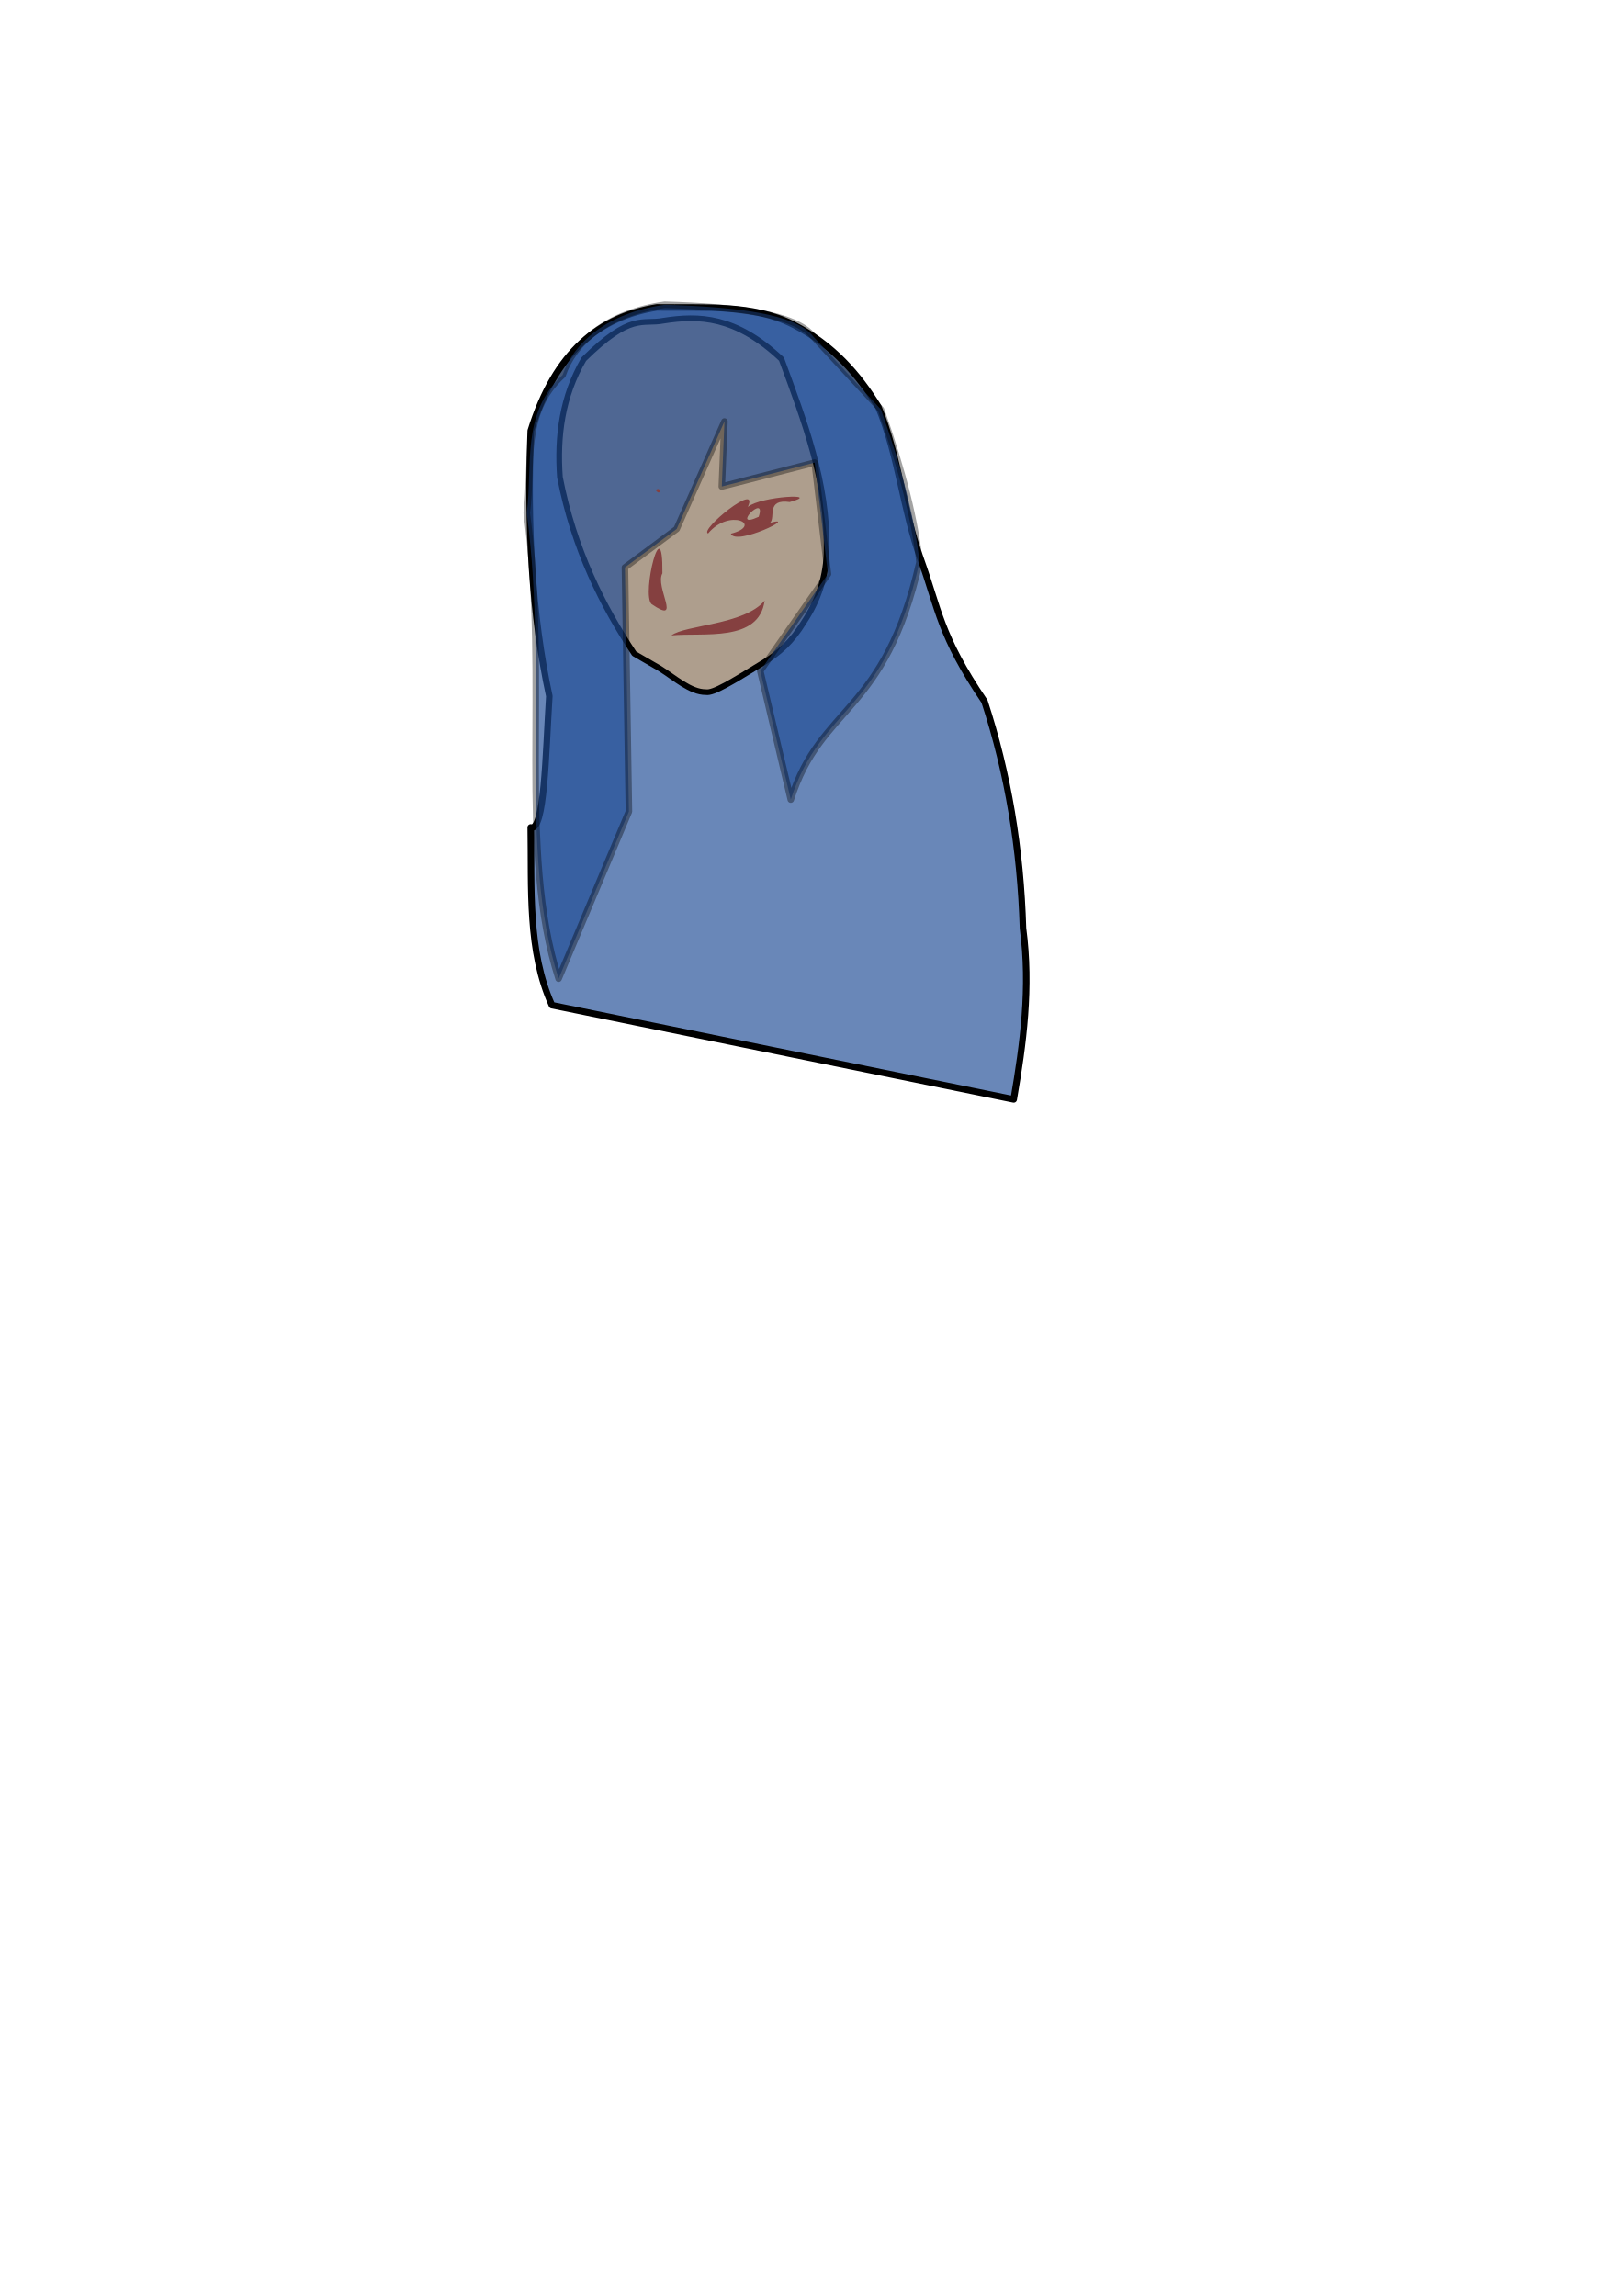
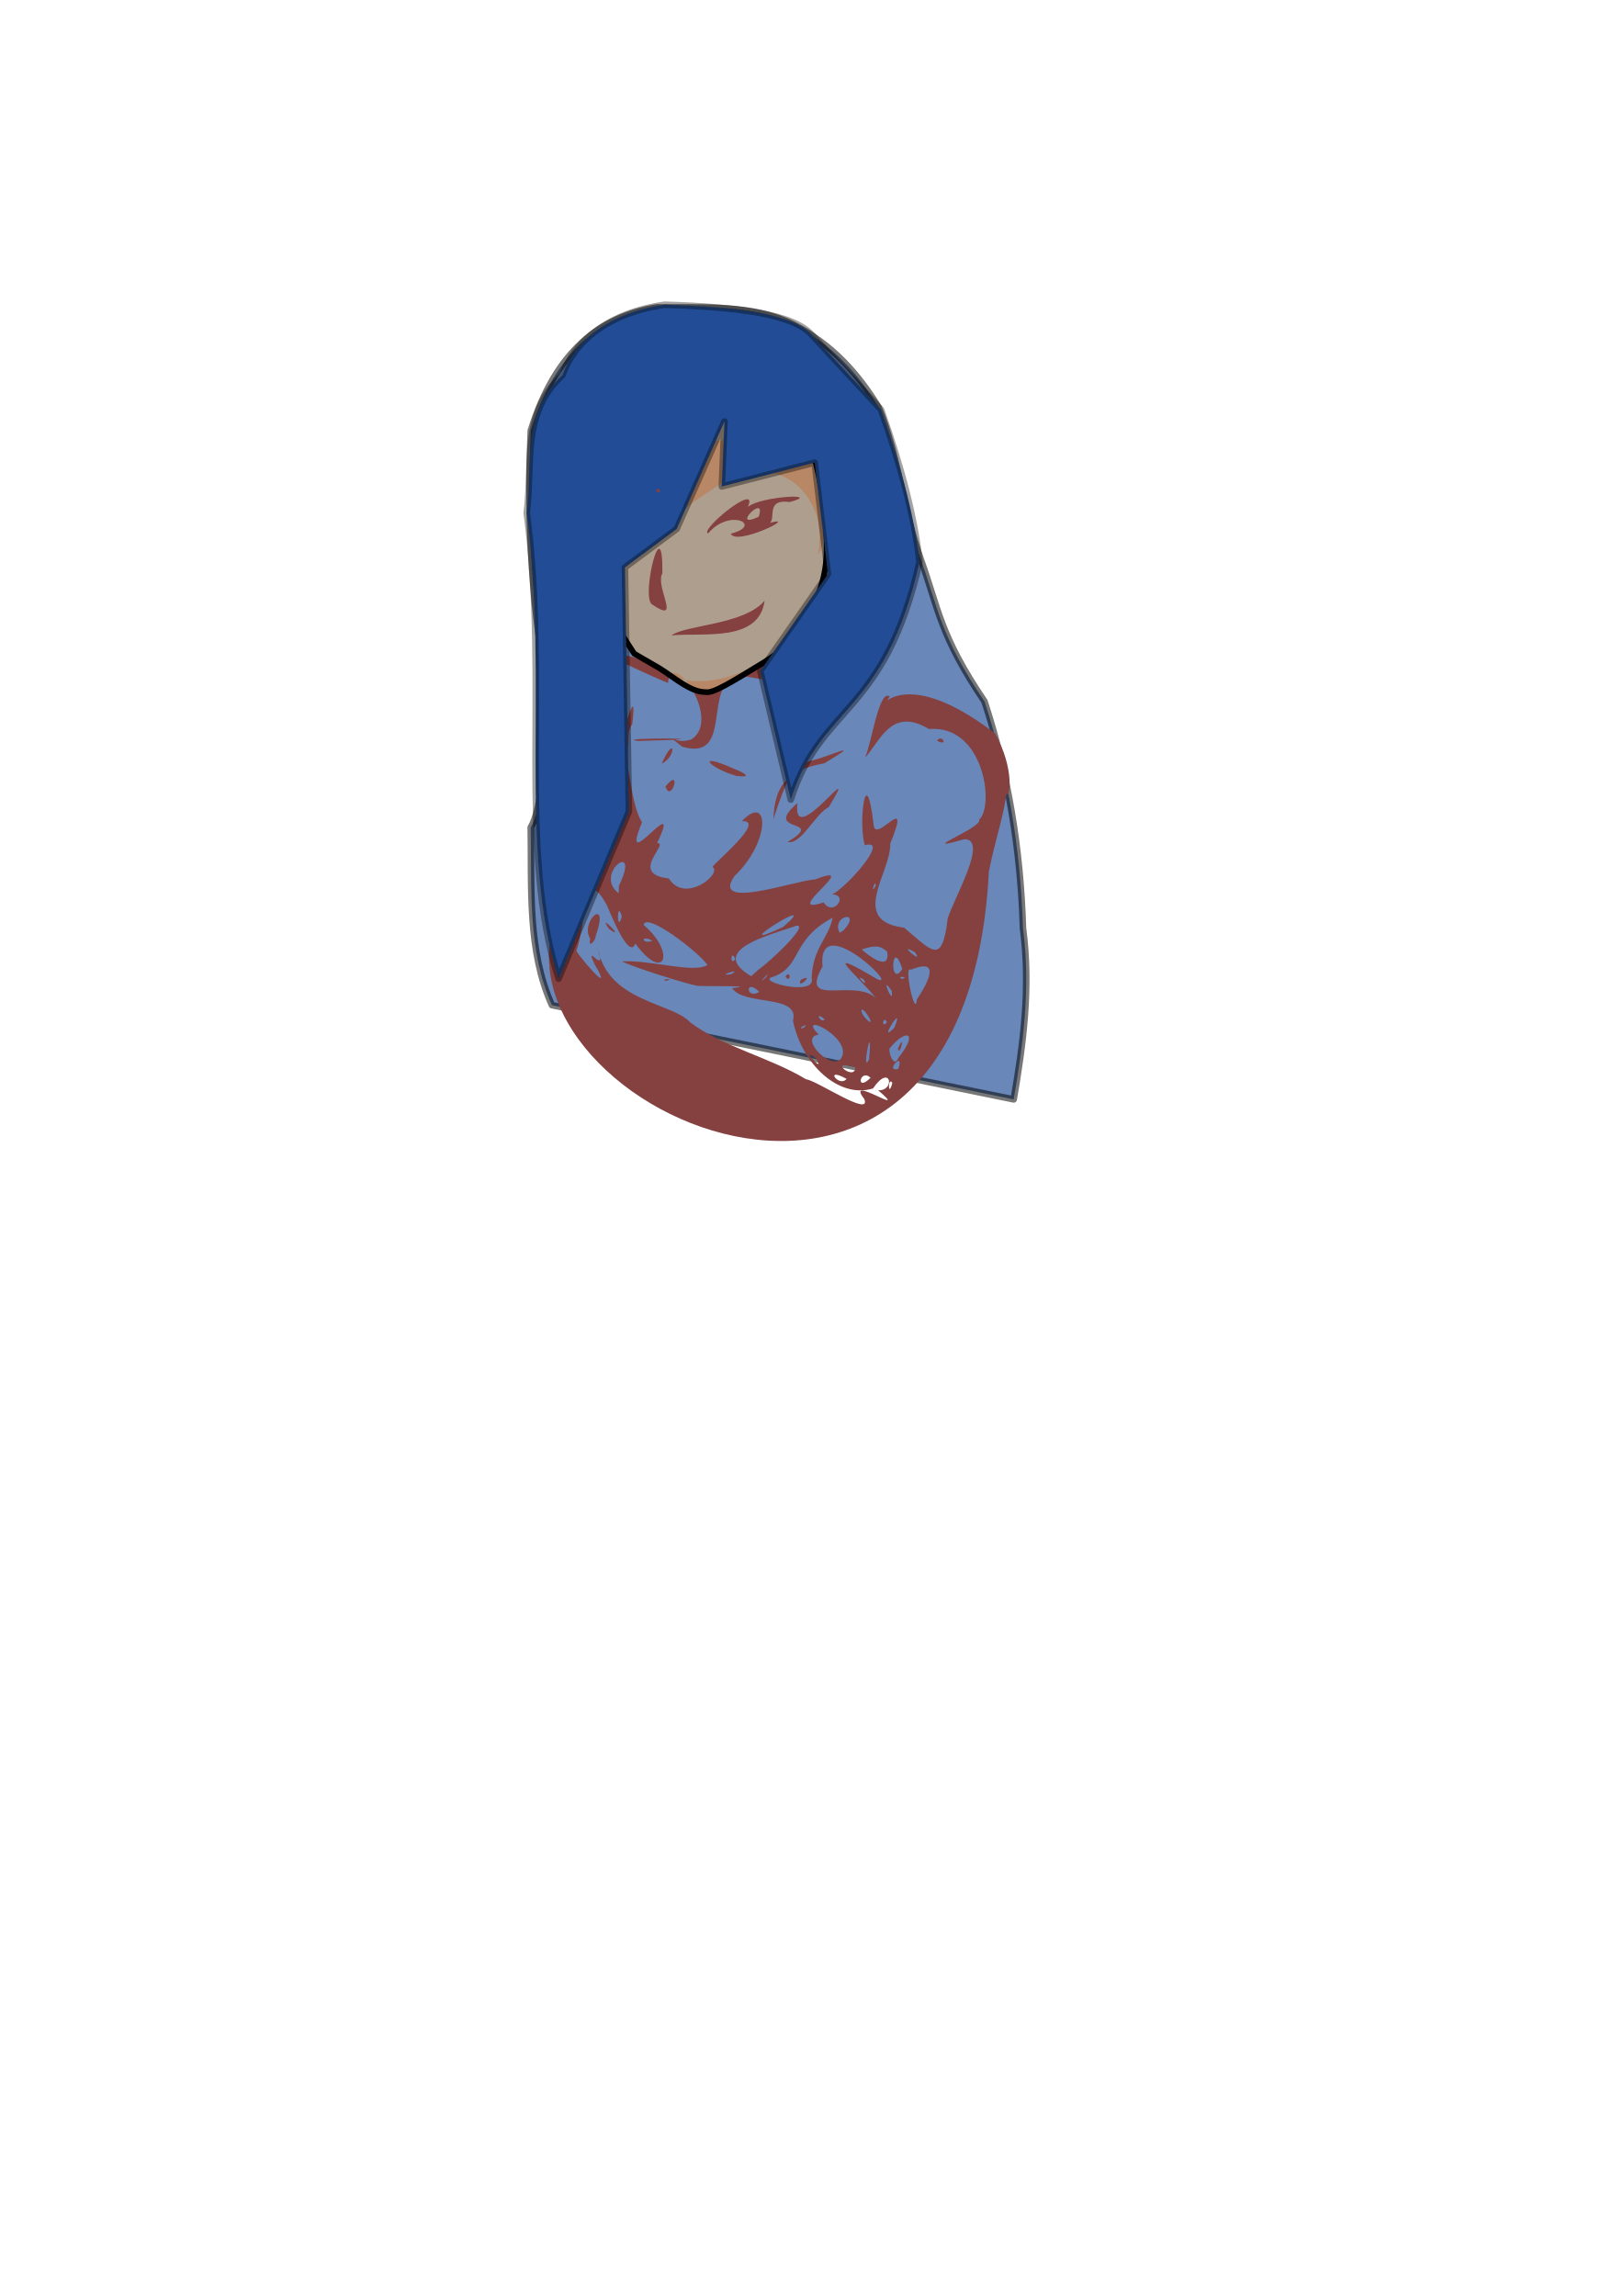
<svg xmlns="http://www.w3.org/2000/svg" width="744.094" height="1052.362" id="svg2" version="1.1">
-   <defs id="defs4" />
-   <g id="layer1" style="display:none">
-     <path style="fill:#854040;fill-opacity:1" d="m 276.736,520.878 c -12.233,-19.465 -19.591,-46.498 -19.627,-71.424 -1.19,-14.956 -1.106,-32.537 8.418,-38.879 5.197,-11.02 3.335,-17.992 8.896,-14.439 6.595,-6.37 9.984,-38.425 11.714,-20.852 9.188,3.771 -2.314,-19.098 7.207,-22.602 1.946,11.59 3.348,19.529 6.361,24.184 -11.344,27.079 19.225,-16.625 6.941,9.512 5.953,0.046 -13.477,14.168 5.35,16.28 7.41,11.811 24.652,-2.319 20.001,-5.299 1.233,-2.339 24.797,-21.504 13.467,-20.993 12.497,-13.166 15.248,21.9 -1.026,27.671 -10.977,16.587 25.523,-0.551 34.681,-0.975 22.551,-8.853 -16.746,17.231 3.812,10.554 4.299,6.788 11.727,-3.465 3.912,-3.673 6.273,-2.902 26.841,-25.875 14.975,-22.522 -3.092,-9.214 0.398,-40.496 4.032,-9.196 0.975,8.85 17.788,-16.63 7.597,8.417 0.423,13.326 -19.148,35.428 6.316,38.549 12.786,10.546 17.415,17.795 20.031,-4.26 2.915,-9.48 18.877,-36.448 7.567,-36.279 -23.935,6.864 8.802,-5.357 6.813,-8.96 7.181,-6.368 2.175,-43.66 -22.985,-41.549 -17.391,-10.465 -22.44,5.854 -29.265,13.056 3.008,-6.59 6.348,-31.567 11.29,-28.001 -1.394,9.903 21.039,12.384 12.499,3.898 13.776,4.036 35.056,10.461 18.083,-9.362 -7.903,-12.992 -13.122,-13.882 -15.378,-33.953 -2.448,-12.765 -8.137,-29.028 -12.242,-19.135 0.809,-23.897 -5.819,-46.482 -13.781,-67.1 1.069,-21.597 -45.122,-42.328 -39.913,-46.162 20.861,14.798 43.516,32.635 47.435,59.256 5.872,16.923 10.107,28.303 12.908,45.477 8.81,29.74 22.073,57.946 38.589,84.004 9.102,15.994 6.896,29.984 5.289,27.851 -3.212,13.591 2.815,12.615 -0.759,29.942 -0.556,13.379 5.923,46.823 5.882,13.702 -0.197,32.287 0.523,65.415 -6.609,97.001 -153.549,102.443 -152.284,32.209 -188.48,16.262 z m 115.381,32.589 c 10.886,3.04 9.737,-10.52 13.313,-6.856 13.658,8.523 12.363,-13.232 5.789,-3.459 -7.59,6.022 -0.315,-3.085 -0.557,-7.699 -8.076,10.541 -27.704,9.92 -29.068,21.662 -9.347,7.144 7.543,-18.574 -11.308,-3.589 -21.197,21.076 -6.331,-26.55 -19.294,-19.909 -6.827,-1.468 4.782,-17.668 -1.237,-29.773 -15.347,-17.591 -0.156,38.554 -8.81,48.722 -8.656,0.654 -20.751,0.965 -14.512,-6.849 -4.212,-3.799 -19.484,-16.643 -15.445,-8.525 1.381,3.178 6.964,6.719 12.685,17.761 1.684,9.791 3.742,-7.118 6.756,-0.637 -11.565,15.137 10.798,6.83 14.448,-1.317 11.319,25.1 42.311,0.272 47.239,0.469 z m -22.084,3.316 c 2.503,-3.104 3.711,3.012 0,0 z m -20.27,-2.846 c 3.245,-3.706 7.778,4.661 0,0 z m 2.667,-2.821 c -2.149,-4.885 4.918,5.011 0,0 z m 45,-2.092 c 3.054,-4.972 5.635,1.741 0,0 z m 15.5,-5.408 c 2.466,-3.562 1.209,3.656 0,0 z m -67.138,14.5 c -4.763,-5.374 1.279,5.335 0,0 z m -33.72,-4.001 c -4.883,-3.226 4.271,8.746 0,0 z m 87.69,1.471 c -3.163,-4.886 -8.064,2.851 0,0 z m -18.332,-0.97 c -1.209,-3.656 -2.466,3.562 0,0 z m 50.4,-10.162 c -4.358,-0.997 -4.043,5.075 0,0 z M 333.64,525.746 c -3.623,-18.283 7.283,-49.291 -20.776,-38.267 13.743,5.301 -5.07,33.001 5.109,44.813 15.064,14.376 17.07,13.976 15.667,-6.547 z m -8.209,5.811 c 2.88,-1.906 2.334,3.435 0,0 z m 44.488,10.039 c 10.446,-1.163 21.797,-12.817 6.418,-5.73 0.701,-9.384 56.33,-14.335 22.345,-12.882 -7.52,5.488 -6.032,-5.77 -13.155,-6.948 -10.676,-4.77 -28.042,-21.606 -20.354,-0.526 -0.515,4.65 -1.451,33.668 4.746,26.086 z m 0.246,-3.104 c 5.369,-2.979 -2.437,3.073 0,0 z m 0.762,-2.883 c 2.06,-7.148 6.359,4.005 0,0 z m 5.141,-8.487 c 3.996,-3.635 0.44,5.058 0,0 z m 7.934,-0.392 c 3.343,-5.207 4.086,1.829 0,0 z m 5.026,-1.957 c 2.661,-7.937 3.029,3.246 0,0 z m -13.597,-3.597 c 2.575,-5.063 1.524,3.841 0,0 z m 8,0.415 c 5.543,-2.607 3.514,2.432 0,0 z m -11.128,-3.724 c -3.345,-4.774 6.085,5.892 0,0 z m 51.715,23.358 c -0.674,-2.465 -6.901,6.594 0,0 z m -3.992,-1.762 c -3.149,-7.564 -5.78,2.476 0,0 z m 7.821,-2.202 c -6.558,-6.799 0.94,7.372 0,0 z m -2.999,-3.024 c 0.457,-9.779 -15.207,9.315 0,0 z m -3.417,-0.619 c 9.617,-3.755 -2.98,3.274 0,0 z m 16.226,-4.349 c -9.991,-38.558 -4.332,10.87 0,0 z m 12.369,0.194 c -2.998,-3.563 10.433,-16.658 8.726,-31.394 2.239,-14.222 -5.091,-61.955 -11.783,-29.952 -4.943,12.152 -12.374,56.058 0.758,49.622 -5.672,1.762 -3.861,15.366 2.299,11.724 z m -4.031,-4.552 c -1.251,-4.377 3.473,4.675 0,0 z m 2.897,-4.356 c 1.453,-16.323 6.5,0.481 0,0 z m -5.461,-5.968 c 3.904,-3.261 4.008,1.775 0,0 z m 7.543,-9.9 c 1.56,-5.611 4.86,3.55 0,0 z m -5.543,-9.069 c 7.328,-4.193 -2.479,3.939 0,0 z m 3,-26 c 2.466,-3.562 1.209,3.656 0,0 z m 1.5,-3 c 2.466,-3.562 1.209,3.656 0,0 z m 2,-3 c 2.466,-3.562 1.209,3.656 0,0 z m -167.49,62.474 c 2.27,-9.275 4.631,-35.556 -8.016,-27.027 0.331,5.658 3.007,32.115 8.016,27.027 z m -3.01,-5.533 c 2.88,-1.906 2.334,3.435 0,0 z m 29.183,3.842 c -3.551,-2.146 2.487,5.188 0,0 z m 87.317,-3.783 c -1.209,-3.656 -2.466,3.562 0,0 z m 7.229,-1.604 c -3.682,-1.134 -1.837,1.742 0,0 z m -0.399,-2.813 c -4.118,-9.854 -5.401,5.887 0,0 z m 4.67,0.417 c -2.555,-3.587 -2.555,3.587 0,0 z m -9.262,-2.25 c -10.078,-12.323 -7.122,3.296 0,0 z m -7.494,-0.472 c -6.798,-9.412 -3.636,4.225 0,0 z m -7.515,-2.882 c -3.682,-1.134 -1.837,1.742 0,0 z m -93.614,-4.146 c 10.181,-16.388 -13.903,-5.336 0,0 z m 96.385,0.75 c -18.866,-8.654 -21.827,-3.866 0,0 z m 13.621,-3.892 c -9.357,-12.024 21.832,9.223 6.32,-4.012 8.122,0.421 5.727,-12.685 -2.325,-0.821 -15.69,4.837 -32.61,-11.11 -36.674,-31.045 3.301,-12.339 -22.655,-6.669 -27.871,-14.961 13.937,-1.495 -16.789,-0.41 -16.921,-1.269 -2.856,-0.394 -27.232,-7.815 -33.554,-10.959 13.149,-0.793 32.687,5.622 39.156,1.663 -3.521,-5.548 -28.293,-24.668 -29.251,-18.372 15.071,12.864 9.518,26.734 -3.827,8.482 -2.951,8.662 -12.87,-17.541 -12.953,-17.431 -10.947,-19.965 -9.231,7.243 -13.965,20.569 -1.739,-0.487 18.484,23.609 8.378,6.58 -5.424,-11.431 5.918,6.28 1.434,-7.342 4.621,24.504 34.144,24.695 42.274,33.81 14.963,11.241 36.282,15.926 53.108,26.074 4.654,0.374 30.118,17.769 26.671,9.034 z m -31.121,-14.485 c 3.238,-4.632 3.522,-0.783 0,0 z m -60.188,-40.306 c 5.591,-0.863 -1.719,1.714 0,0 z m -34.265,-18.567 c -5.043,-8.146 9.311,-20.3 2.395,-1.163 0.294,1.612 -3.575,5.972 -2.395,1.163 z m 8.566,-4.629 c -6.002,-8.615 8.58,6.345 0,0 z m -11.735,73.379 c -3.946,-15.223 -4.584,-38.509 -10.518,-58.496 0.504,16.873 1.127,57.924 10.518,58.496 z m 83.621,2.5 c -2.555,-3.587 -2.555,3.587 0,0 z m 9,0.622 c -3.238,-4.632 -3.522,-0.783 0,0 z m 9.25,-2.843 c -9.726,-7.893 1.86,6.548 0,0 z m 39.735,-3.03 c -2.028,-3.471 -2.139,7.679 0,0 z m -78.302,0.062 c -1.715,-1.719 0.863,5.591 0,0 z m 30.871,0.1 c -5.039,-9.721 -39.9,-15.009 -13.119,-5.702 3.153,2.64 8.684,9.165 13.119,5.702 z m 26.446,-2.02 c -10.675,-5.932 -3.461,4.214 0,0 z m 11,-0.51 c -4.903,-4.597 -7.058,7.031 0,-3e-5 z m -112,-0.865 c -14.615,-11.377 -16.221,4.5 0,0 z m 105.019,-3.995 c -13.452,-4.121 0.047,6.923 0,0 z m 19.656,0.819 c 3.22,-8.971 -6.669,1.668 0,0 z m -75.136,-1.279 c -11.061,-9.136 -6.703,1.259 0,0 z m 37.465,-3.559 c -8.792,-6.614 4.975,8.168 0,0 z m 11.789,-0.504 c 4.68,-9.408 -21.28,-21.535 -10.556,-10.399 -9.734,1.198 6.6,17.703 10.556,10.399 z m 12.475,1.084 c 2.086,-21.239 -3.804,7.487 0,0 z m 13.501,-0.834 c 9.524,-12.094 3.316,-13.351 -3.759,-4.645 -1.461,0.497 1.526,10.227 3.759,4.645 z m -0.226,-4.181 c 3.727,-8.441 0.801,4.104 0,0 z m -145.543,3.931 c -2.555,-3.587 -2.555,3.587 0,0 z m 14,-0.441 c -2.334,-3.435 -2.88,1.906 0,0 z m 179.385,-13.592 c 3.264,-19.907 4.554,-49.217 -2.447,-64.688 -3.582,13.991 2.344,17.77 -5.537,24.473 -9.869,11.785 10.519,57.49 6.828,47.715 l 0.551,-3.407 0.606,-4.093 z m -180.719,8.783 c -7.904,-6.612 25.098,-4.71 24.074,-6.204 -12.864,-0.421 -27.374,-5.521 -33.728,-14.796 4.414,4.176 -0.418,26.699 9.654,21 z m -22.765,-16.877 c -4.69,-35.395 0.614,27.417 0.426,4.451 z m 153.979,8.552 c 5.446,-13.231 -8.488,8.889 0,0 z m -40.353,-1.232 c -4.35,1.188 -1.933,2.83 0,0 z m -78.526,-0.68 c -8.589,-11.567 -23.254,-3.465 0,0 z m 115.5,-0.513 c -1.517,-3.809 -3.054,3.166 0,0 z m -7.5,-0.944 c -4.613,-8.925 -6.424,-3.831 -0.25,0.926 z m -107.5,-1.056 c -3.588,-3.807 -1.242,3.942 0,0 z m 86.5,0.607 c -4.95,-4.333 -2.046,2.183 0,0 z m -90,-2.072 c -6.091,-5.082 -4.474,0.766 0,0 z m 116.02,-4.011 c -5.53,-9.746 -30.831,-29.241 -5.167,-14.196 19.865,12.602 -24.703,-32.303 -21.852,-3.954 -12.195,21.317 19.976,1.864 27.019,18.15 z m 16.192,-3.024 c 6.112,-9.192 10.435,-19.108 -2.786,-13.619 -3.451,-2.888 2.075,22.96 2.786,13.619 z m -11.556,-3.992 c -5.99,-8.778 1.434,8.335 0,0 z m -60.656,0.497 c -6.611,-6.678 -6.266,3.9 0,0 z m 24.003,-6.255 c 0.492,-14.004 7.777,-18.254 9.634,-27.75 -19.791,10.513 -13.575,22.835 -28.214,27.394 -5.571,2.229 20.85,8.642 18.579,0.356 z m -5.012,0.761 c 7.201,-3.612 -2.188,5.093 0,0 z m -6.991,-1.511 c 2.555,-3.587 2.555,3.587 0,0 z m 35.98,1.476 c -5.339,-3.728 2.36,4.664 0,0 z m -44.852,-1.226 c 3.089,-4.502 -5.581,5.323 0,0 z m -89.015,-2.538 c -3.735,-1.399 2.888,6.988 0,0 z m 85.266,-0.713 c 6.055,-4.265 23.216,-20.515 17.859,-20.381 -12.29,4.367 -41.38,11.194 -20.924,23.206 l 3.064,-2.825 z m 67.351,3.396 c -3.682,-1.134 -1.837,1.742 0,0 z m -79.729,-1.455 c 6.226,-3.324 -7.634,1.047 0,2e-5 z m 78.557,-2.443 c -5.005,-15.672 -6.121,9.732 0,0 z m -6.956,-7.998 c -2.827,-2.161 -4.433,-3.4 -11.659,-0.935 2.719,2.551 13.283,10.753 11.659,0.935 z m -69.601,3.559 c -1.973,-5.358 -2.658,3.538 0,0 z m -75,-1.625 c -3.41,-8.68 6.563,-15.89 -4.255,-13.568 -4.479,-6.901 -1.108,15.712 4.255,13.568 z m 157.25,-1.629 c -9.099,-5.299 4.906,6.639 0,0 z m -82.7,-7.31 c 8.104,-2.737 39.551,-19.739 12.262,-9.987 -6.107,4.964 -25.724,0.872 -19.085,15.361 1.742,-2.356 2.668,-6.697 6.824,-5.373 z m -7.151,-2.229 c 16.889,-7.394 5.278,2.145 0,0 z m -30.4,4.35 c -5.277,-3.08 -5.288,1.716 0,0 z m 114.5,-0.617 c -1.209,-3.656 -2.466,3.562 0,0 z m -89.514,-2.25 c -0.033,-9.763 -32.028,-14.858 -10.153,-4.748 2.325,-2.3 8.974,9.606 10.153,4.748 z m 34.951,-3.5 c 19.871,-17.243 -29.618,13.975 0,0 z m 45.062,3.371 c -8.538,-13.337 -16.412,-3.338 0,0 z m -17.318,-1.87 c 8.68,-9.642 -6.033,-6.741 -1.811,1.2 z m -101.682,-6.25 c -2.364,-8.661 -2.364,8.661 0,0 z m -19.015,-1.583 c -4.417,-2.528 -0.97,6.454 0,0 z m 189.011,-3.629 c -2.677,-4.383 2.34,10.033 0,0 z m -134.995,0.928 c -8.181,-7.195 -7.571,0.577 0,0 z m -54,-2.216 c -2.555,-3.587 -2.555,3.587 0,0 z m 0,-3.182 c -0.328,-13.471 -7.949,10.24 0,0 z m 44,0.68 c -16.364,-15.326 -20.937,-3.545 0,0 z m 15,-1.998 c 7.384,-15.192 -6.642,4.243 0,0 z m 66.516,-1.572 c -1.398,-12.224 -6.585,9.567 0,0 z m -107.863,-1.509 c 10.59,-21.796 -12.058,-5.707 -0.07,3.407 l 0.07,-3.407 z m 117.729,0.029 c 0.083,-4.209 -2.967,4.986 0,0 z m -135.382,-3.448 c -2.466,-3.562 -1.209,3.656 0,0 z m 8.308,-1.047 c 8.549,-16.379 -11.725,7.199 0,0 z m 16.074,-3.505 c 0.083,-4.209 -2.967,4.986 0,0 z m 50.981,-5.698 c 12.36,-17.933 -4.626,-0.798 0,0 z m -51.073,-1.75 c -0.709,-6.96 -2.282,6.964 0,0 z m 6.502,-1.25 c -1.13,-4.899 -5.37,2.512 0,0 z m -18.292,-5.75 c -1.209,-3.656 -2.466,3.562 0,0 z m 12.43,-5.309 c -4.686,0.324 0.211,8.087 0,0 z m 163.47,-36.092 c -9.279,-11.743 -7.953,2.865 0,0 z m -8.966,-5.486 c -13.865,-4.821 -1.915,3.887 0,0 z m 4.567,-2.657 c -2.444,-4.287 -3.827,0.945 0,0 z m -4.5,-2.456 c 1.667,-3.736 -1.812,-0.975 0,0 z m -16,-3 c -7.622,-3.941 -2.483,3.933 0,0 z m -21,-7 c -1.242,-3.942 -3.588,3.807 0,0 z m 59.064,174.707 c 3.504,-4.564 -1.266,4.161 0,0 z m 4.436,-7.707 c 2.466,-3.562 1.209,3.656 0,0 z M 250.867,457.925 c -11.623,-25.828 -4.754,-55.377 -10.686,-82.626 -1.045,-23.338 5.394,17.526 5.938,-9.987 3.585,-23.374 3.548,-40.304 1.225,-61.671 -3.184,-12.419 -3.56,-27.88 1.843,-8.209 0.1,-15.821 -8.752,-29.534 -5.927,-42.21 1.218,-17.588 -4.381,-32.887 0.69,-40.733 -7.23,-7.431 4.063,-9.176 0.457,-12.011 2.439,-0.202 8.752,-23.701 9.127,-13.12 -8.802,6.806 -1.684,26.534 -0.364,4.612 1.556,-1.729 -2.892,32.141 7.45,42.202 1.283,14.953 8.545,31.512 16.735,40.195 2.721,-6.53 10.746,27.009 25.075,28.709 17.815,15.83 26.834,12.636 44,-1.287 13.203,-6.295 10.111,-7.782 22.572,-18.891 -7.411,4.4 12.068,-20.467 6.018,-29.448 12.599,-3.953 -6.157,9.588 5.453,3.237 -5.305,18.637 4.838,4.728 5.078,7.356 -4.302,7.849 10.428,-8.906 2.079,6.775 -4.901,10.309 -4.164,24.781 -5.7,27.8 -3.128,6.416 -0.473,-18.321 -7.303,-1.631 -4.145,12.569 -6.857,10.79 3.594,8.881 -3.672,8.728 -11.086,7.644 -21.648,25.712 -8.434,-6.476 17.932,-20.925 4.049,-24.789 12.175,-17.617 -13.695,16.476 -16.951,11.797 0.347,-6.257 19.008,-20.65 1.663,-8.969 -19.249,1.549 -2.567,39.76 -27.172,32.666 -11.008,-9.135 -3.723,0.112 4.488,-3.583 13.664,-9.663 -5.035,-24.5 -6.195,-8.023 6.675,-19.33 -30.507,-24.472 -37.164,-43.236 5.885,-10.668 -15.153,-23.343 -6.754,-1.846 -0.363,8.283 -8.781,-38.9 -12.769,-19.748 -3.855,-8.19 -9.947,-38.318 -5.574,-32.075 2.618,24.43 4.729,-20.434 -3.314,-3.506 0.527,-32.132 -4.587,16.693 -3.569,24.327 -1.853,-12.851 2.466,45.022 7.778,36.399 -2.684,-12.064 -5.004,-55.068 -0.071,-26.02 -0.124,16.64 3.336,37.679 7.646,50.52 -0.13,13.208 11.561,55.381 5.554,21.127 7.094,-2.045 5.711,19.59 4.132,26.544 3.27,13.794 -15.054,33.369 -13.237,5.704 -4.541,-12.262 -3.604,-29.105 0.074,-7.537 8.993,33.811 7.667,-28.775 2.178,-40.283 -1.886,-11.001 -10.356,-39.052 -6.625,-11.421 -0.058,13.155 9.358,27.772 5.353,30.361 -3.914,-15.113 -9.465,-28.115 -8.367,-4.353 0.212,30.392 -8.938,61.375 1.215,90.867 -1.31,22.854 -9.869,-39.499 -7.271,-3.516 -1.172,10.119 10.807,46.136 6.31,38.327 l -1.113,-3.387 1e-5,1.5e-4 z m -3.522,-71.809 c -1.486,-8.318 -2.551,16.503 0,0 z m 18.781,-5.776 c -0.223,-5.615 -3.18,9.475 0,0 z m 1.796,-8.755 c 0.716,-9.096 -4.569,15.256 0,0 z m 1.176,-7.425 c -1.492,-3.65 -0.753,4.495 0,0 z m 0.333,-2.985 c -2.334,-3.435 -2.88,1.906 0,0 z m 61.682,-39.137 c -10.515,-12.871 -1.292,14.414 0,0 z m -27.659,-14.447 c -29.821,-23.614 15.51,16.126 0,0 z m 55.507,-6.778 c -5.602,1.258 -3.851,6.947 0,0 z m 4.47,-3.673 c -2.332,-3.606 -5.492,6.186 0,0 z m -2,-3.524 c -2.555,-3.587 -2.555,3.587 0,0 z m 6.5,-5 c -1.209,-3.656 -2.466,3.562 0,0 z m 8.183,-10.188 c -1.715,-1.719 0.863,5.591 0,0 z m 1.317,-3.435 c -1.754,-3.789 -4.449,5.885 0,0 z m 4.479,-2.619 c 0.82,-5.714 -6.833,2.5 0,0 z m -4.494,-5.068 c -4.708,-0.743 -0.036,7.075 0,0 z M 258.035,243.887 c -4.889,-0.024 2.725,5.175 0,0 z m -13.72,-17.521 c -2.781,-7.494 -1.565,11.008 0,0 z m 11.116,-4.75 c -2.466,-3.562 -1.209,3.656 0,0 z m -7.206,-6.644 c -1.633,-4.027 -0.859,9.61 0,0 z m 0.956,-6.874 c -1.405,-9.914 -2.128,8.996 0,0 z m -14.75,196.459 c 2.88,-1.906 2.334,3.435 0,0 z m 235.5,-1.941 c -3.691,-6.444 6.872,6.729 0,0 z m -206.833,0.333 c -2.398,-6.626 3.603,0.415 0,0 z m -29.588,-1.917 c 0.643,-3.854 1.014,4.552 0,0 z m 29.621,-3.756 c 2.135,-10.373 2.989,2.625 0,0 z m -29.96,-7.41 c 4.29,-19.832 -0.235,16.016 0,0 z m 31.455,-0.75 c 0.45,-5.703 0.969,6.175 0,0 z m 6.07,-3.432 c -4.839,-8.448 9.772,7.096 0,0 z m 40.748,-0.039 c -2.138,-3.346 7.07,3.077 0,0 z m 54.987,0.264 c 18.475,-11.255 -12.256,-3.518 4.5,-17.793 -2.909,22.681 30.424,-24.856 14.345,1.812 -6.063,2.86 -12.704,17.507 -18.845,15.982 z m -53.517,-4.319 c 1.892,-8.61 1.65,6.098 0,0 z m 106.745,0.065 c -5.826,-7.961 8.002,6.72 0,0 z m -147.228,-3.098 c 2.88,-1.906 2.334,3.435 0,0 z m 39.708,-2.623 c 4.487,-2.534 5.932,4.849 0,0 z m -77.839,-0.66 c 3.126,-8.271 1.286,5.68 0,0 z m 125.634,0.092 c -4.879,-23.996 14.348,-41.833 26.799,-60.424 13.979,-17.531 18.812,-38.082 21.697,-55.81 2.209,5.562 -12.115,52.829 -1.025,28.983 -3.38,20.088 -22.331,38.098 -33.369,50.165 -23.867,28.082 40.73,-7.518 9.219,11.579 -17.85,3.093 -22.858,11.277 -23.322,25.506 z m 15.304,-43.276 c -2.83,1.933 -1.188,4.35 0,0 z m 17.193,-18.164 c 9.235,-9.669 10.887,-28.149 1.666,-6.87 -2.351,2.454 -8.591,15.409 -1.666,6.87 z m -120.436,59.984 c -1.251,-4.377 3.473,4.675 0,0 z m 192.01,0.374 c 5.297,-4.691 1.057,4.504 0,0 z m -153.004,-1.553 c 2.135,-9.471 3.323,4.032 0,0 z m 109.509,-0.697 c 0.643,-3.854 1.014,4.552 0,0 z m -184.806,-3.44 c 0.95,-8.037 1.782,5.537 0,0 z m 84.806,-3.56 c 0.643,-3.854 1.014,4.552 0,0 z m -36.574,-0.409 c -0.014,-8.522 2.903,2.109 0,0 z m 26.995,-0.008 c 2.466,-3.562 1.209,3.656 0,0 z m 4.01,-1.413 c 3.424,-12.089 1.777,7.26 0,0 z m -77.01,-0.587 c 1.242,-3.942 3.588,3.807 0,0 z m 157.5,0.059 c 1.973,-5.358 2.658,3.538 0,0 z m -96.387,-1.242 c 3.935,-1.311 0.897,2.621 0,0 z m 11.387,-0.934 c 7.859,-9.735 2.662,8.068 0,0 z m 10.516,0.142 c 0.586,-5.397 5.709,3.386 0,0 z m 81.13,-0.506 c -6.513,-0.694 -5.003,-18.043 -8.504,-31.285 7.297,-3.844 12.777,-39.54 7.142,-8.902 -6.349,13.221 3.975,33.456 1.362,40.186 z m -163.903,-0.775 c -2.651,-16.688 4.529,5.091 0,0 z m 104.77,-3.722 c -12.969,-3.789 -18.922,-11.269 -1.214,-3.314 5.221,2.013 8.702,4.255 1.214,3.314 z m -104.907,-4.604 c -0.555,-19.052 5.183,3.126 0,0 z m 55.345,0.531 c -5.847,-10.384 7.374,1.837 0,0 z m -16.301,-0.705 c -4.758,-6.722 5.742,-10.314 0,0 z m 31.621,-0.85 c 6.126,-13.959 6.912,-3.167 0,0 z m -23.826,-1.482 c 0.33,-7.372 3.402,3.563 0,0 z m 76.554,0.146 c 2.144,-5.364 1.44,3.46 0,0 z m -58,-1.059 c 7.184,-3.032 -2.928,3.418 0,0 z m -14.967,-3.167 c 1.075,-2.748 9.442,-35.191 6.784,-12.669 -4.077,5.557 1.493,13.644 -6.784,12.669 z m 10.967,0.285 c 1.65,-4.669 3.471,1.724 0,0 z m 63,-0.445 c 2.451,-10.063 9.208,-25.869 6.75,-11.048 -4.214,-1.323 -3.087,15.649 -6.75,11.048 z m 4.079,-3.257 c 0.643,-3.854 1.014,4.552 0,0 z m -60.079,-0.235 c 2.724,-5.274 5.663,1.703 0,0 z m -8.488,-1.161 c -13.578,-1.756 20.909,-2.501 0,0 z m 136.885,-0.187 c 2.574,-3.241 5.327,3.074 0,0 z m 32.603,0.226 c 1.973,-5.358 2.658,3.538 0,0 z m -189.5,-2.059 c 2.466,-3.562 1.209,3.656 0,0 z m 80.04,0.064 c 0.858,-8.236 5.952,1.036 0,0 z m -38.524,-0.814 c 2.454,-6.752 2.953,1.82 0,0 z m 145.541,-2.473 c -16.578,-11.393 13.959,2.913 0,0 z m -186.057,0.223 c 2.466,-3.562 1.209,3.656 0,0 z m -8.5,-1 c -0.793,-11.469 6.994,-23.881 3.175,-3 2.178,3.261 -1.75,4.896 -3.175,3 z m 11,-0.393 c 3.904,-3.261 4.008,1.775 0,0 z m -2.5,-1.607 c 2.466,-3.562 1.209,3.656 0,0 z m 82.5,0.111 c 6.421,-13.598 3.624,3.78 0,0 z m -80.108,-4.025 c -7.008,-6.167 9.431,3.529 0,0 z m -14.323,-4.248 c -4.698,-11.982 7.727,11.436 0,0 z m 12.919,-2.674 c 5.501,-16.129 1.259,7.948 0,0 z m 90.291,0.098 c 2.763,-12.4 4.37,6.668 0,0 z m -75.779,-2.261 c 0.709,-6.96 2.282,6.964 0,0 z m 83.591,-0.853 c 1.367,-8.671 3.48,2.041 0,0 z m -103.966,-1.945 c 0.066,-7.21 3.228,2.122 0,0 z m 80.918,-0.133 c -0.216,-7.184 6.29,5.573 0,0 z m -85.543,-1.628 c 1.381,-6.11 2.42,8.112 0,0 z m 10.564,-0.148 c -1.251,-4.377 3.473,4.675 0,0 z m 136.436,0.707 c 2.466,-3.562 1.209,3.656 0,0 z m -1.571,-2.863 c 10.296,-10.064 -4.301,8.937 -0.152,0.294 l 0.152,-0.294 z m -56.167,1.23 c 5.245,-6.952 -0.121,2.426 0,0 z m -79.755,-3.404 c -11.095,-0.163 9.357,-12.513 0.062,1.338 l -0.062,-1.338 z M 382.446,306.925 c 0.902,-6.477 3.884,-0.071 0,0 z m 38.298,-2.125 c -2.14,-5.506 7.13,0.22 0,0 z m -43.063,-0.846 c -4.141,-5.288 4.979,1.682 0,0 z m 6.75,-1.716 c 4.67,-13.113 6.215,-4.206 0,0 z m -105.5,-3.622 c 2.466,-3.562 1.209,3.656 0,0 z m -6.939,-2.917 c 2.206,-6.352 4.196,2.882 0,0 z m 35.685,-4.462 c 6.457,-4.878 33.419,-4.783 42.742,-15.948 -2.615,19.326 -28.269,14.521 -42.742,15.948 z m 84.185,-6.733 c 3.897,-6.313 0.806,-24.454 9.011,-23.82 -5.022,-1.038 1.07,22.612 -9.011,23.82 z m -148.431,-5.806 c -2.784,-20.042 4.158,13.257 0,0 z m 165.079,2.335 c 0.643,-3.854 1.014,4.552 0,0 z M 298.575,276.866 c -4.719,-4.536 5.305,-44.353 4.984,-14.075 -3.589,6.183 9.362,23.949 -4.984,14.075 z m -33.424,-3.582 c -2.379,-10.714 3.483,5.082 0,0 z m 19.946,-0.335 c -3.071,-5.001 3.958,1.02 0,0 z m 103.942,-0.157 c 0.71,-5.148 3.281,1.248 0,0 z m -105.064,-5.034 c -1.197,-17.845 6.726,-7.524 0.707,2.226 l -0.484,-1.525 -0.222,-0.701 z m -7.295,0.196 c -5.165,-11.246 4.418,0.333 0,0 z m 3.75,-3.338 c 2.466,-3.562 1.209,3.656 0,0 z m -1,-3.059 c -3.591,-13.715 1.33,-31.551 0.631,-5.341 -0.263,-0.847 0.13,9.769 -0.631,5.341 z m 7.5,-5.941 c 1.209,-3.656 2.466,3.562 0,0 z m 109,0 c 1.209,-3.656 2.466,3.562 0,0 z m -6.5,-2 c 2.466,-3.562 1.209,3.656 0,0 z m -13.436,-1.897 c 5.665,-24.124 -11.343,-45.857 -38.576,-31.177 -12.243,8.488 -18.761,11.445 -29.255,23.845 8.072,-18.405 21.398,-31.794 22.7,-52.052 9.59,-6.107 -18.094,42.907 6.987,25.777 16.407,-3.464 36.045,-9.56 33.444,-8.259 8.295,12.461 10.161,37.089 4.7,41.866 z m -123.485,-2.686 c 0.643,-3.854 1.014,4.552 0,0 z m 15.367,0.496 c 0.33,-7.372 3.402,3.563 0,0 z m 127.221,-2.58 c -3.071,-5.001 3.958,1.02 0,0 z m -60.167,-2.333 c 15.184,-3.901 -0.546,-11.989 -10.433,-0.115 -4.201,-1.482 23.722,-24.185 18.212,-12.157 5.905,-4.979 34.805,-6.439 19.197,-2.236 -10.927,-1.548 -6.402,7.037 -8.977,9.508 13.725,-3.655 -15.759,10.847 -18,5 z m 12.75,-7.75 c 3.892,-11.475 -13.57,6.29 0,0 z m -59.171,4.167 c 0.643,-3.854 1.014,4.552 0,0 z m -20.412,-2.083 c -4.463,-9.14 4.985,1.081 0,0 z m 21.333,-1.333 c -3.694,-4.552 6.034,2.167 0,0 z m -10.771,-2.5 c 2.071,-8.68 1.441,8.677 0,0 z m 13.487,-2.525 c -4.771,-6.285 5.879,-6.651 0,0 z m -25.672,-0.725 c 3.292,-17.578 3.765,4.941 0,0 z m 12.641,-1 c -2.092,-16.265 4.915,-10.791 0,0 z m 111.981,-1.917 c -3.071,-5.001 3.958,1.02 0,0 z m -90.667,-4.392 c 2.88,-1.906 2.334,3.435 0,0 z m -7.5,-2.941 c 1.209,-3.656 2.466,3.562 0,0 z m 2.5,-2 c 2.466,-3.562 1.209,3.656 0,0 z m 120.507,-1.989 c 0.746,-2.339 4.232,3.667 0,0 z m -136.061,-1.099 c 0.33,-7.372 3.402,3.563 0,0 z m -38.446,-2.472 c 1.524,-3.841 2.575,5.063 0,0 z m 56.082,-2.132 c 1.47,-11.938 3.552,-0.319 0,0 z m 58.102,-7.526 c -4.733,-6.316 5.567,3.316 0,0 z m -55.183,-3.342 c 1.745,-3.807 1.179,4.845 0,0 z m -61,-2.5 c -5.566,-4.347 4.584,0.835 0,0 z m 110.223,-0.498 c -11.667,-11.561 5.721,-1.735 0,0 z m -109.223,-4.002 c -5.468,-12.519 5.25,0.483 0,0 z m 103.701,-5.105 c -6.802,-10.39 4.547,3.732 0,0 z m -88.993,-6.07 c 1.013,-11.133 4.808,-0.535 0,0 z m 2.292,-10.144 c 3.244,-7.462 4.438,3.33 0,0 z m 21.079,-11.706 c 0.643,-3.854 1.014,4.552 0,0 z m 60.734,-17.1 c 5.591,-0.863 -1.719,1.714 0,0 z m -15.812,-1.449 c -17.35,-3.923 13.457,-1.271 0,0 z m 9.269,0.439 c 8.222,-1.24 -1.163,1.716 0,0 z m -30.269,-1.307 c 3.549,-3.479 4.635,3.883 0,0 z m -3.188,-0.683 c 5.591,-0.863 -1.719,1.714 0,0 z" id="path3015" />
+   <defs id="defs4">
+     <filter id="filter3768">
+       <feGaussianBlur stdDeviation="0.122" id="feGaussianBlur3770" />
+     </filter>
+   </defs>
+   <g id="layer3">
+     <path style="fill:#214e96;fill-opacity:0.673;stroke:#000000;stroke-width:3;stroke-linecap:butt;stroke-linejoin:round;stroke-miterlimit:4;stroke-opacity:0.534;stroke-dasharray:none" d="m 300.984,140.897 c -25.887,4.223 -46.446,19.961 -57.765,56.549 -1.696,43.559 0.489,84.531 8.513,121.61 -1.704,27.245 -3.422,51.764 -8.513,60.197 0.462,27.954 -1.522,56.607 9.729,81.478 l 211.601,43.171 c 4.387,-25.552 7.861,-51.288 4.256,-78.438 -1.093,-36.254 -6.812,-70.965 -17.633,-103.976 -20.477,-30.151 -21.113,-42.705 -29.186,-65.061 -8.217,-22.756 -10.072,-47.197 -19.458,-69.926 -9.211,-14.97 -20.83,-28.401 -38.915,-37.699 -18.577,-9.534 -40.976,-7.598 -62.629,-7.905 z" id="path3844" />
  </g>
-   <g id="layer3">
-     <path style="fill:#214e96;fill-opacity:0.673;stroke:#000000;stroke-width:3;stroke-linecap:butt;stroke-linejoin:round;stroke-miterlimit:4;stroke-opacity:1;stroke-dasharray:none" d="m 300.984,140.897 c -25.887,4.223 -46.446,19.961 -57.765,56.549 -1.696,43.559 0.489,84.531 8.513,121.61 -1.704,27.245 -2.206,62.101 -8.513,60.197 0.462,27.954 -1.522,56.607 9.729,81.478 l 211.601,43.171 c 4.387,-25.552 7.861,-51.288 4.256,-78.438 -1.093,-36.254 -6.812,-70.965 -17.633,-103.976 -20.477,-30.151 -21.113,-42.705 -29.186,-65.061 -8.217,-22.756 -10.072,-47.197 -19.458,-69.926 -9.211,-14.97 -20.83,-28.401 -38.915,-37.699 -18.577,-9.534 -40.976,-7.598 -62.629,-7.905 z" id="path3844" />
+   <g id="layer1" style="display:inline">
+     <path style="fill:#854040;fill-opacity:1" d="m 260.055,410.576 c 5.197,-11.02 3.335,-17.992 8.896,-14.439 6.595,-6.37 9.984,-38.425 11.714,-20.852 9.188,3.771 -2.314,-19.098 7.207,-22.602 1.946,11.59 3.348,19.529 6.361,24.184 -11.344,27.079 19.225,-16.625 6.941,9.512 5.953,0.046 -13.477,14.168 5.35,16.28 7.41,11.811 24.652,-2.319 20.001,-5.299 1.233,-2.339 24.797,-21.504 13.467,-20.993 12.497,-13.166 13.424,9.131 -3.459,25.239 -10.977,15.978 27.956,1.881 37.113,1.457 22.551,-8.853 -16.746,17.231 3.812,10.554 4.299,6.788 11.727,-3.465 3.912,-3.673 6.273,-2.902 26.841,-25.875 14.975,-22.522 -3.092,-9.214 0.398,-40.496 4.032,-9.196 0.975,8.85 17.788,-16.63 7.597,8.417 0.423,13.326 -19.148,35.428 6.316,38.549 12.786,10.546 17.415,17.795 20.031,-4.26 2.915,-9.48 18.877,-36.448 7.567,-36.279 -23.935,6.864 8.802,-5.357 6.813,-8.96 7.181,-6.368 2.175,-43.66 -22.985,-41.549 -17.391,-10.465 -22.44,5.854 -29.265,13.056 3.008,-6.59 6.348,-31.567 11.29,-28.001 -8.497,14.526 -0.282,-20.26 48.201,16.922 9.102,15.994 6.896,29.984 5.289,27.851 -1.996,12.983 -4.482,18.087 -8.056,35.414 -11.251,218.29 -248.919,98.486 -193.12,11.19 z m 136.024,93.148 c -9.357,-12.024 21.832,9.223 6.32,-4.012 8.122,0.421 5.727,-12.685 -2.325,-0.821 -15.69,4.837 -32.61,-11.11 -36.674,-31.045 3.301,-12.339 -22.655,-6.669 -27.871,-14.961 13.937,-1.495 -16.789,-0.41 -16.921,-1.269 -2.856,-0.394 -27.232,-7.815 -33.554,-10.959 13.149,-0.793 32.687,5.622 39.156,1.663 -3.521,-5.548 -28.293,-24.668 -29.251,-18.372 15.071,12.864 9.518,26.734 -3.827,8.482 -2.951,8.662 -12.87,-17.541 -12.953,-17.431 -10.947,-19.965 -9.231,7.243 -13.965,20.569 -1.739,-0.487 18.484,23.609 8.378,6.58 -5.424,-11.431 5.918,6.28 1.434,-7.342 4.621,24.504 34.144,24.695 42.274,33.81 14.963,11.241 36.282,15.926 53.108,26.074 4.654,0.374 30.118,17.769 26.671,9.034 z m -91.308,-54.791 c 5.591,-0.863 -1.719,1.714 0,0 z m -34.265,-18.567 c -5.043,-8.146 9.311,-20.3 2.395,-1.163 0.294,1.612 -3.575,5.972 -2.395,1.163 z m 8.566,-4.629 c -6.002,-8.615 8.58,6.345 0,0 z m -22.253,14.883 c -174.861,407.828 -87.431,203.914 0,0 z m 152.124,55.746 c -2.028,-3.471 -2.139,7.679 0,0 z m -20.985,-1.857 c -10.675,-5.932 -3.461,4.214 0,0 z m 11,-0.51 c -4.903,-4.597 -7.058,7.031 0,-3e-5 z m -6.981,-4.86 c -13.452,-4.121 0.047,6.923 0,0 z m 19.656,0.819 c 3.22,-8.971 -6.669,1.668 0,0 z m -37.672,-4.838 c -8.792,-6.614 4.975,8.168 0,0 z m 11.789,-0.504 c 4.68,-9.408 -21.28,-21.535 -10.556,-10.399 -9.734,1.198 6.6,17.703 10.556,10.399 z m 12.475,1.084 c 2.086,-21.239 -3.804,7.487 0,0 z m 13.501,-0.834 c 9.524,-12.094 3.316,-13.351 -3.759,-4.645 -1.461,0.497 1.526,10.227 3.759,4.645 z m -0.226,-4.181 c 3.727,-8.441 0.801,4.104 0,0 z m -1.663,-9.644 c 5.446,-13.231 -8.488,8.889 0,0 z m -40.353,-1.232 c -4.35,1.188 -1.933,2.83 0,0 z m 36.974,-1.193 c -1.517,-3.809 -3.054,3.166 0,0 z m -7.5,-0.944 c -4.613,-8.925 -6.424,-3.831 -0.25,0.926 z m -21,-0.449 c -4.95,-4.333 -2.046,2.183 0,0 z m 26.02,-6.083 c -5.53,-9.746 -30.831,-29.241 -5.167,-14.196 19.865,12.602 -24.703,-32.303 -21.852,-3.954 -12.195,21.317 19.976,1.864 27.019,18.15 z m 16.192,-3.024 c 6.112,-9.192 10.435,-19.108 -2.786,-13.619 -3.451,-2.888 2.075,22.96 2.786,13.619 z m -11.556,-3.992 c -5.99,-8.778 1.434,8.335 0,0 z m -60.656,0.497 c -6.611,-6.678 -6.266,3.9 0,0 z m 24.003,-6.255 c 0.492,-14.004 7.777,-18.254 9.634,-27.75 -19.791,10.513 -13.575,22.835 -28.214,27.394 -5.571,2.229 20.85,8.642 18.579,0.356 z m -5.012,0.761 c 7.201,-3.612 -2.188,5.093 0,0 z m -6.991,-1.511 c 2.555,-3.587 2.555,3.587 0,0 z m 35.98,1.476 c -5.339,-3.728 2.36,4.664 0,0 z m -44.852,-1.226 c 3.089,-4.502 -5.581,5.323 0,0 z m -3.749,-3.25 c 6.055,-4.265 23.216,-20.515 17.859,-20.381 -12.29,4.367 -41.38,11.194 -20.924,23.206 z m 67.351,3.396 c -3.682,-1.134 -1.837,1.742 0,0 z m -79.729,-1.455 c 6.226,-3.324 -7.634,1.047 0,2e-5 z m 78.557,-2.443 c -5.005,-15.672 -6.121,9.732 0,0 z m -6.956,-7.998 c -2.827,-2.161 -4.433,-3.4 -11.659,-0.935 2.719,2.551 13.283,10.753 11.659,0.935 z m -69.601,3.559 c -1.973,-5.358 -2.658,3.538 0,0 z m -75,-1.625 c -178.287,409.541 -89.144,204.77 0,0 z m 157.25,-1.629 c -9.099,-5.299 4.906,6.639 0,0 z m -89.523,-1.937 c -223.438,411.918 -111.719,205.959 0,0 z m -30.727,-3.252 c -5.277,-3.08 -5.288,1.716 0,0 z m 59.938,-6.367 c 19.871,-17.243 -29.618,13.975 0,0 z m 27.744,1.5 c 8.68,-9.642 -6.033,-6.741 -1.811,1.2 z m -101.682,-6.25 c -2.364,-8.661 -2.364,8.661 0,0 z m -19.015,-1.583 c -4.417,-2.528 -0.97,6.454 0,0 z m 0.015,-4.917 c -2.555,-3.587 -2.555,3.587 0,0 z m 0,-3.182 c -0.328,-13.471 -7.949,10.24 0,0 z m 17.652,-4.399 c 10.59,-21.796 -12.058,-5.707 -0.07,3.407 z m 117.729,0.029 c 0.083,-4.209 -2.967,4.986 0,0 z m -127.074,-4.495 c 8.549,-16.379 -11.725,7.199 0,0 z m 4.192,-17.953 c -1.209,-3.656 -2.466,3.562 0,0 z m 18.5,-80.541 c 30.595,29.5 90.455,-19.959 80.495,-41.722 64.606,71.45 -37.59,48.263 -37.59,48.263 -19.249,1.549 -2.567,39.76 -27.172,32.666 -11.008,-9.135 -3.723,0.112 4.488,-3.583 13.664,-9.663 -9.899,-42.134 -11.059,-25.657 -0.837,-0.267 -53.406,-22.677 -9.162,-9.967 z m 64,82.835 c 18.475,-11.255 -12.256,-3.518 4.5,-17.793 -2.909,22.681 30.424,-24.856 14.345,1.812 -6.063,2.86 -12.704,17.507 -18.845,15.982 z m -6.497,-10.543 c 18.81,-61.819 76.644,-105.039 14.102,-37.085 -23.867,28.082 40.73,-7.518 9.219,11.579 -17.85,3.093 -22.858,11.277 -23.322,25.506 z m -75.998,-10.742 c -0.014,-8.522 2.903,2.109 0,0 z m 26.495,-4.125 c 7.859,-9.735 2.662,8.068 0,0 z m 32.514,-4.861 c -12.969,-3.789 -18.922,-11.269 -1.214,-3.314 5.221,2.013 8.702,4.255 1.214,3.314 z m -34.242,-5.627 c 6.126,-13.959 6.912,-3.167 0,0 z m -20.239,-5.562 c 1.075,-2.748 9.442,-35.191 6.784,-12.669 -4.077,5.557 1.493,13.644 -6.784,12.669 z m 73.967,-0.16 c -241.62,472.048 -120.81,236.024 0,0 z m -64.488,-4.653 c -13.578,-1.756 50.096,-1.284 0,0 z m 136.885,-0.187 c 2.574,-3.241 5.327,3.074 0,0 z M 278.503,267.758 c -189.317,523.069 -94.659,261.535 0,0 z m 96.275,-13.607 c 5.665,-24.124 -15.6,-48.29 -42.832,-33.609 -12.243,8.488 -18.761,11.445 -29.255,23.845 31.956,-77.748 33.752,-23.829 44.28,-30.532 16.407,-3.464 28.14,-7.128 25.539,-5.827 4.323,9.016 8.639,39.369 2.268,46.123 z" id="path3015" />
  </g>
  <g id="layer2">
-     <path style="fill:#d0a979;fill-opacity:0.673;stroke:#000000;stroke-width:2.6;stroke-linecap:round;stroke-linejoin:round;stroke-miterlimit:4;stroke-opacity:1;stroke-dasharray:none" d="m 323.482,317.232 c -7.094,0.056 -14.188,-6.553 -21.282,-10.945 l -11.553,-6.689 c -14.36,-21.634 -27.691,-47.942 -34.051,-80.87 -1.328,-18.75 0.958,-36.983 10.945,-54.116 21.761,-21.479 26.771,-15.736 36.483,-17.633 16.233,-2.55 33.083,-2.218 54.116,17.633 10.517,28.466 21.217,56.905 20.674,86.951 0.068,12.319 -3.865,23.709 -10.337,33.443 -5.675,9.323 -11.553,14.39 -18.85,18.849 -14.446,8.815 -22.728,13.984 -26.146,13.377 z" />
+     <path style="fill:#d0a979;fill-opacity:0.673;stroke:#000000;stroke-width:2.6;stroke-linecap:round;stroke-linejoin:round;stroke-miterlimit:4;stroke-opacity:1;stroke-dasharray:none" d="m 323.482,317.232 c -7.094,0.056 -14.188,-6.553 -21.282,-10.945 l -11.553,-6.689 c -14.36,-21.634 -27.691,-47.942 -34.051,-80.87 -1.328,-18.75 0.958,-36.983 10.945,-54.116 21.761,-21.479 26.771,-15.736 36.483,-17.633 16.233,-2.55 33.083,-2.218 54.116,17.633 10.517,28.466 21.217,56.905 20.674,86.951 0.068,12.319 -3.865,23.709 -10.337,33.443 -5.675,9.323 -11.553,14.39 -18.85,18.849 -14.446,8.815 -22.728,13.984 -26.146,13.377 z" id="path11" />
  </g>
  <g id="layer4">
-     <path style="fill:#214e96;fill-opacity:0.673;stroke:#000000;stroke-width:3;stroke-linecap:butt;stroke-linejoin:round;stroke-miterlimit:4;stroke-opacity:0.363;stroke-dasharray:none" d="m 331.994,193.19 -21.89,49.252 -23.714,17.633 1.824,111.881 -32.227,76.614 c -18.916,-58.868 -4.345,-135.432 -14.593,-213.425 2.819,-21.803 -2.681,-45.874 16.417,-63.237 5.052,-14.991 20.694,-28.583 46.82,-32.227 32.404,0.983 59.82,3.961 68.101,14.593 l 31.01,33.443 c 10.073,28.343 15.666,51.309 17.633,69.926 -15.917,70.232 -45.061,65.118 -58.981,108.841 l -13.985,-58.981 31.01,-44.388 -6.08,-51.076 -42.563,10.945 z" id="path3859" />
+     <path style="fill:#214e96;fill-opacity:1;stroke:#000000;stroke-width:3;stroke-linecap:butt;stroke-linejoin:round;stroke-miterlimit:4;stroke-opacity:0.363;stroke-dasharray:none;stroke-dashoffset:0;filter:url(#filter3768)" d="m 331.994,193.19 -21.89,49.252 -23.714,17.633 1.824,111.881 -32.227,76.614 c -18.916,-58.868 -4.345,-135.432 -14.593,-213.425 2.819,-21.803 -2.681,-45.874 16.417,-63.237 5.052,-14.991 20.694,-28.583 46.82,-32.227 32.404,0.983 59.82,3.961 68.101,14.593 l 31.01,33.443 c 10.073,28.343 15.666,51.309 17.633,69.926 -15.917,70.232 -45.061,65.118 -58.981,108.841 l -13.985,-58.981 31.01,-44.388 -6.08,-51.076 -42.563,10.945 z" id="path3859" />
  </g>
  <g id="layer5" style="display:inline">
    <path style="fill:#854040;fill-opacity:1" d="m 307.677,291.238 c 6.457,-4.878 33.419,-4.783 42.742,-15.948 -2.615,19.326 -28.269,14.521 -42.742,15.948 z M 298.575,276.866 c -4.719,-4.536 5.305,-44.353 4.984,-14.075 -3.589,6.183 9.362,23.949 -4.984,14.075 z m 36.356,-32.25 c 15.184,-3.901 -0.546,-11.989 -10.433,-0.115 -4.201,-1.482 23.722,-24.185 18.212,-12.157 5.905,-4.979 34.805,-6.439 19.197,-2.236 -10.927,-1.548 -6.402,7.037 -8.977,9.508 13.725,-3.655 -15.759,10.847 -18,5 z m 12.75,-7.75 c 3.892,-11.475 -13.57,6.29 0,0 z m -47.25,-12.309 c 2.88,-1.906 2.334,3.435 0,0 z" id="path3015-5" />
  </g>
</svg>
